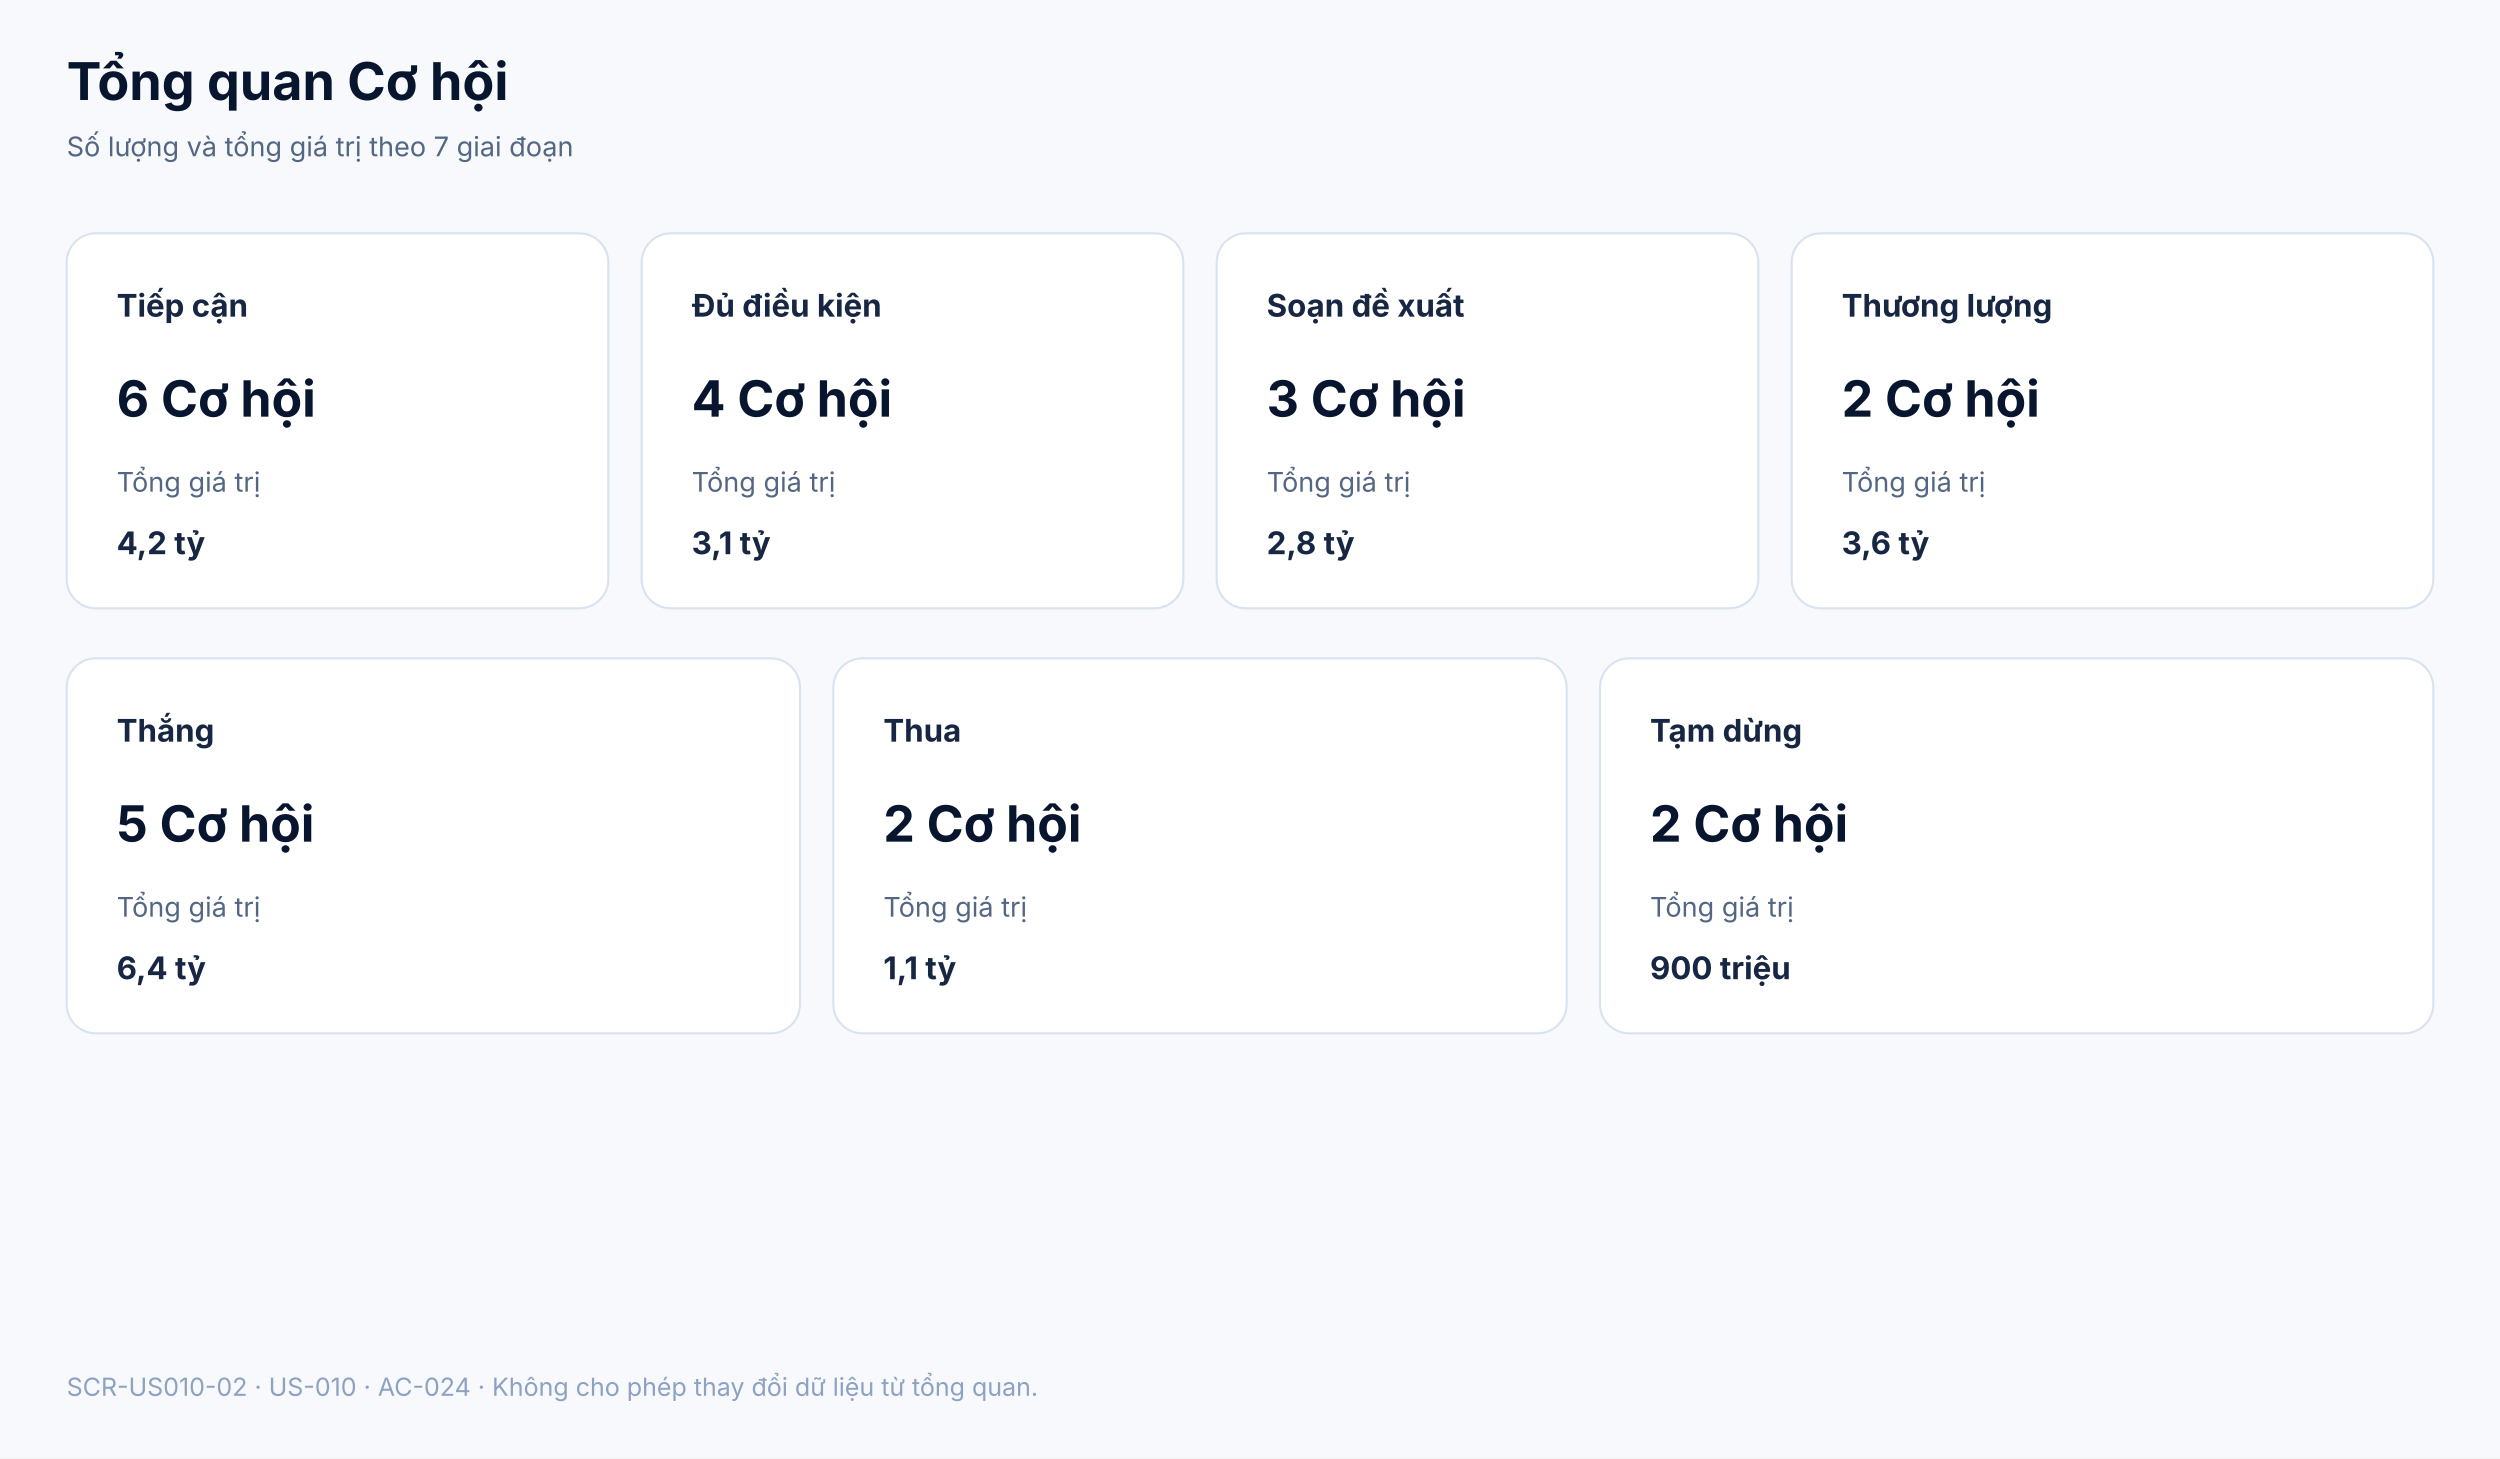
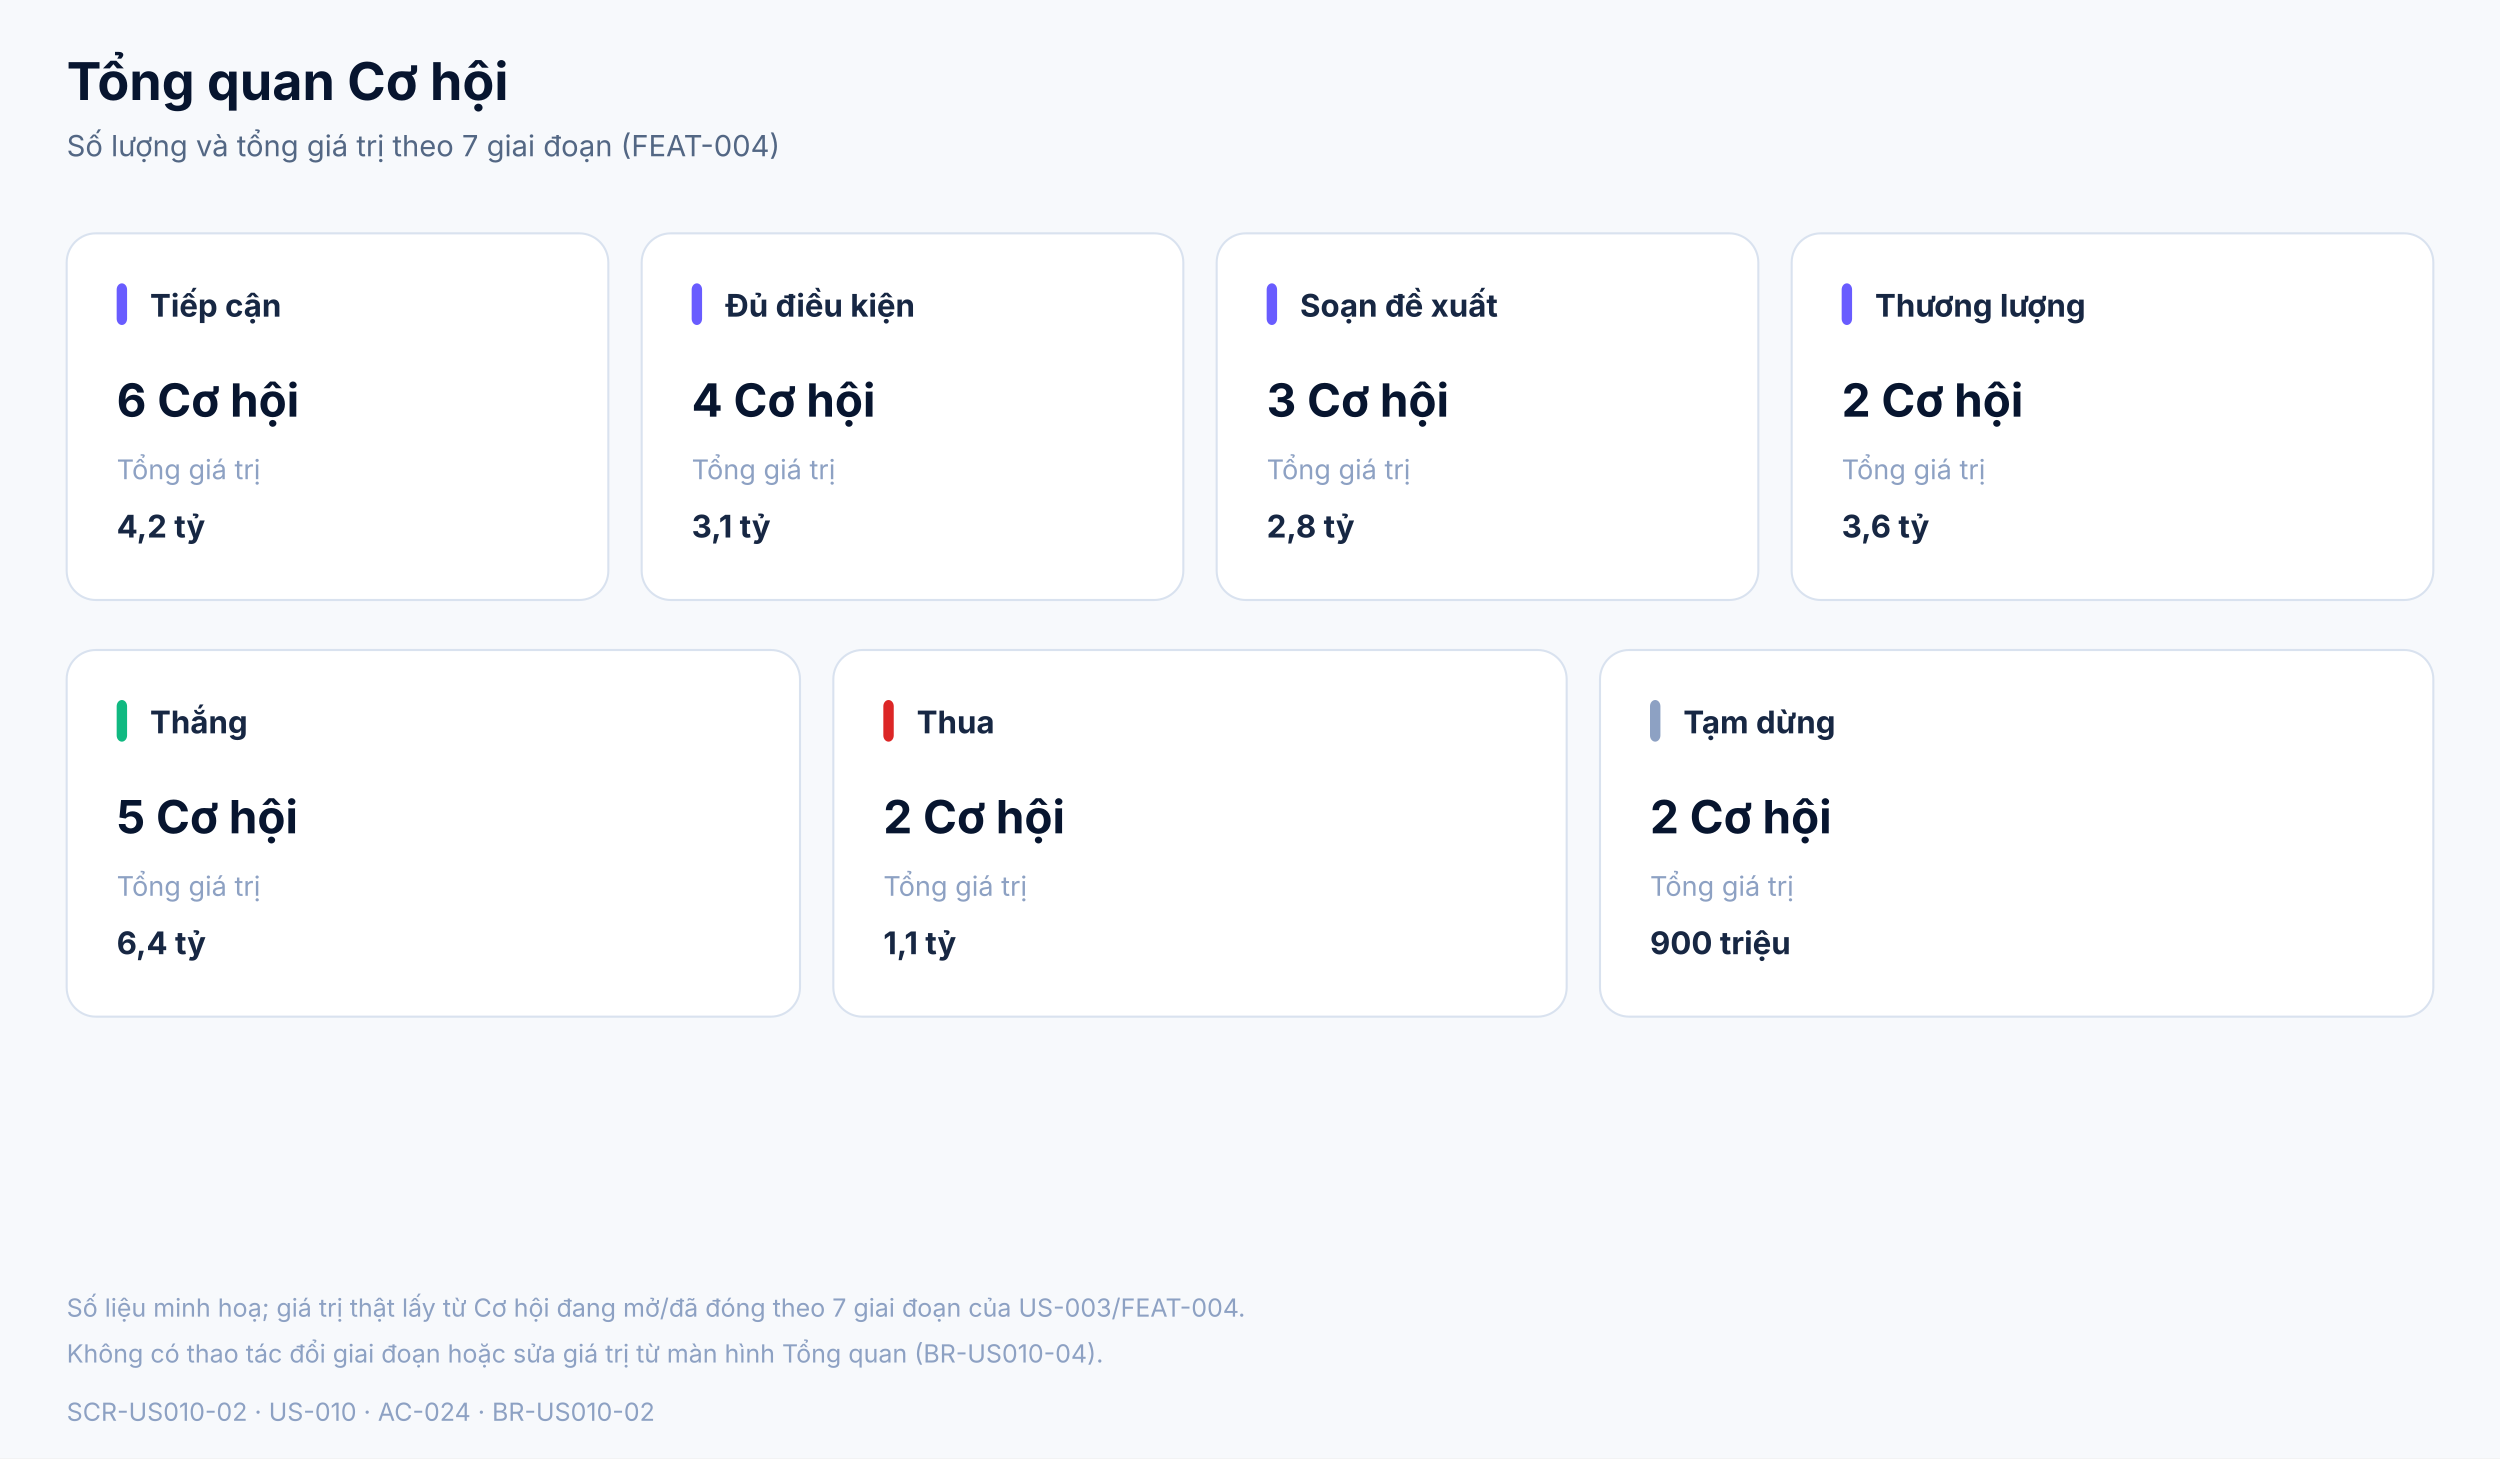
<svg xmlns="http://www.w3.org/2000/svg" width="1200" height="700" viewBox="0 0 1200 700" role="img" aria-labelledby="title desc">
-   <style>.bg{fill:#f7f9fc}.card{fill:#fff;stroke:#d9e2ef}.h1{font:700 25px Inter,'Segoe UI',Arial;fill:#07152f}.title{font:700 15px Inter,'Segoe UI',Arial;fill:#172743}.body{font:400 13px Inter,'Segoe UI',Arial;fill:#536784}.metric{font:700 24px Inter,'Segoe UI',Arial;fill:#07152f}.hint{font:400 12px Inter,'Segoe UI',Arial;fill:#8da1c3}</style>
+   <style>
+     .bg{fill:#f7f9fc}.card{fill:#fff;stroke:#d9e2ef}
+     .h1{font:700 25px Inter,'Segoe UI',Arial,sans-serif;fill:#07152f}
+     .body{font:400 14px Inter,'Segoe UI',Arial,sans-serif;fill:#536784}
+     .title{font:700 15px Inter,'Segoe UI',Arial,sans-serif;fill:#172743}
+     .metric{font:700 22px Inter,'Segoe UI',Arial,sans-serif;fill:#07152f}
+     .sub{font:400 13px Inter,'Segoe UI',Arial,sans-serif;fill:#8da1c3}
+     .hint{font:400 12px Inter,'Segoe UI',Arial,sans-serif;fill:#8da1c3}
+   </style>
  <rect width="1200" height="700" class="bg" />
  <text x="32" y="48" class="h1">Tổng quan Cơ hội</text>
-   <text x="32" y="75" class="body">Số lượng và tổng giá trị theo 7 giai đoạn</text>
+   <text x="32" y="75" class="body">Số lượng và tổng giá trị theo 7 giai đoạn (FEAT-004)</text>
  <g transform="translate(32 112)">
-     <rect width="260" height="180" rx="14" class="card" />
-     <text x="24" y="40" class="title">Tiếp cận</text>
+     <rect width="260" height="176" rx="14" class="card" />
+     <rect x="24" y="24" width="5" height="20" rx="3" fill="#695cff" />
+     <text x="40" y="40" class="title">Tiếp cận</text>
    <text x="24" y="88" class="metric">6 Cơ hội</text>
-     <text x="24" y="124" class="body">Tổng giá trị</text>
-     <text x="24" y="154" class="title">4,2 tỷ</text>
+     <text x="24" y="118" class="sub">Tổng giá trị</text>
+     <text x="24" y="146" class="title">4,2 tỷ</text>
  </g>
  <g transform="translate(308 112)">
-     <rect width="260" height="180" rx="14" class="card" />
-     <text x="24" y="40" class="title">Đủ điều kiện</text>
+     <rect width="260" height="176" rx="14" class="card" />
+     <rect x="24" y="24" width="5" height="20" rx="3" fill="#695cff" />
+     <text x="40" y="40" class="title">Đủ điều kiện</text>
    <text x="24" y="88" class="metric">4 Cơ hội</text>
-     <text x="24" y="124" class="body">Tổng giá trị</text>
-     <text x="24" y="154" class="title">3,1 tỷ</text>
+     <text x="24" y="118" class="sub">Tổng giá trị</text>
+     <text x="24" y="146" class="title">3,1 tỷ</text>
  </g>
  <g transform="translate(584 112)">
-     <rect width="260" height="180" rx="14" class="card" />
-     <text x="24" y="40" class="title">Soạn đề xuất</text>
+     <rect width="260" height="176" rx="14" class="card" />
+     <rect x="24" y="24" width="5" height="20" rx="3" fill="#695cff" />
+     <text x="40" y="40" class="title">Soạn đề xuất</text>
    <text x="24" y="88" class="metric">3 Cơ hội</text>
-     <text x="24" y="124" class="body">Tổng giá trị</text>
-     <text x="24" y="154" class="title">2,8 tỷ</text>
+     <text x="24" y="118" class="sub">Tổng giá trị</text>
+     <text x="24" y="146" class="title">2,8 tỷ</text>
  </g>
  <g transform="translate(860 112)">
-     <rect width="308" height="180" rx="14" class="card" />
-     <text x="24" y="40" class="title">Thương lượng</text>
+     <rect width="308" height="176" rx="14" class="card" />
+     <rect x="24" y="24" width="5" height="20" rx="3" fill="#695cff" />
+     <text x="40" y="40" class="title">Thương lượng</text>
    <text x="24" y="88" class="metric">2 Cơ hội</text>
-     <text x="24" y="124" class="body">Tổng giá trị</text>
-     <text x="24" y="154" class="title">3,6 tỷ</text>
+     <text x="24" y="118" class="sub">Tổng giá trị</text>
+     <text x="24" y="146" class="title">3,6 tỷ</text>
  </g>
-   <g transform="translate(32 316)">
-     <rect width="352" height="180" rx="14" class="card" />
-     <text x="24" y="40" class="title">Thắng</text>
+   <g transform="translate(32 312)">
+     <rect width="352" height="176" rx="14" class="card" />
+     <rect x="24" y="24" width="5" height="20" rx="3" fill="#10b981" />
+     <text x="40" y="40" class="title">Thắng</text>
    <text x="24" y="88" class="metric" fill="#047857">5 Cơ hội</text>
-     <text x="24" y="124" class="body">Tổng giá trị</text>
-     <text x="24" y="154" class="title">6,4 tỷ</text>
+     <text x="24" y="118" class="sub">Tổng giá trị</text>
+     <text x="24" y="146" class="title">6,4 tỷ</text>
  </g>
-   <g transform="translate(400 316)">
-     <rect width="352" height="180" rx="14" class="card" />
-     <text x="24" y="40" class="title">Thua</text>
+   <g transform="translate(400 312)">
+     <rect width="352" height="176" rx="14" class="card" />
+     <rect x="24" y="24" width="5" height="20" rx="3" fill="#dc2626" />
+     <text x="40" y="40" class="title">Thua</text>
    <text x="24" y="88" class="metric" fill="#dc2626">2 Cơ hội</text>
-     <text x="24" y="124" class="body">Tổng giá trị</text>
-     <text x="24" y="154" class="title">1,1 tỷ</text>
+     <text x="24" y="118" class="sub">Tổng giá trị</text>
+     <text x="24" y="146" class="title">1,1 tỷ</text>
  </g>
-   <g transform="translate(768 316)">
-     <rect width="400" height="180" rx="14" class="card" />
-     <text x="24" y="40" class="title">Tạm dừng</text>
+   <g transform="translate(768 312)">
+     <rect width="400" height="176" rx="14" class="card" />
+     <rect x="24" y="24" width="5" height="20" rx="3" fill="#8da1c3" />
+     <text x="40" y="40" class="title">Tạm dừng</text>
    <text x="24" y="88" class="metric">2 Cơ hội</text>
-     <text x="24" y="124" class="body">Tổng giá trị</text>
-     <text x="24" y="154" class="title">900 triệu</text>
+     <text x="24" y="118" class="sub">Tổng giá trị</text>
+     <text x="24" y="146" class="title">900 triệu</text>
  </g>
-   <text x="32" y="670" class="hint">SCR-US010-02 · US-010 · AC-024 · Không cho phép thay đổi dữ liệu từ tổng quan.</text>
+   <text x="32" y="632" class="hint">Số liệu minh hoạ; giá trị thật lấy từ Cơ hội đang mở/đã đóng theo 7 giai đoạn của US-003/FEAT-004.</text>
+   <text x="32" y="654" class="hint">Không có thao tác đổi giai đoạn hoặc sửa giá trị từ màn hình Tổng quan (BR-US010-04).</text>
+   <text x="32" y="682" class="hint">SCR-US010-02 · US-010 · AC-024 · BR-US010-02</text>
</svg>
